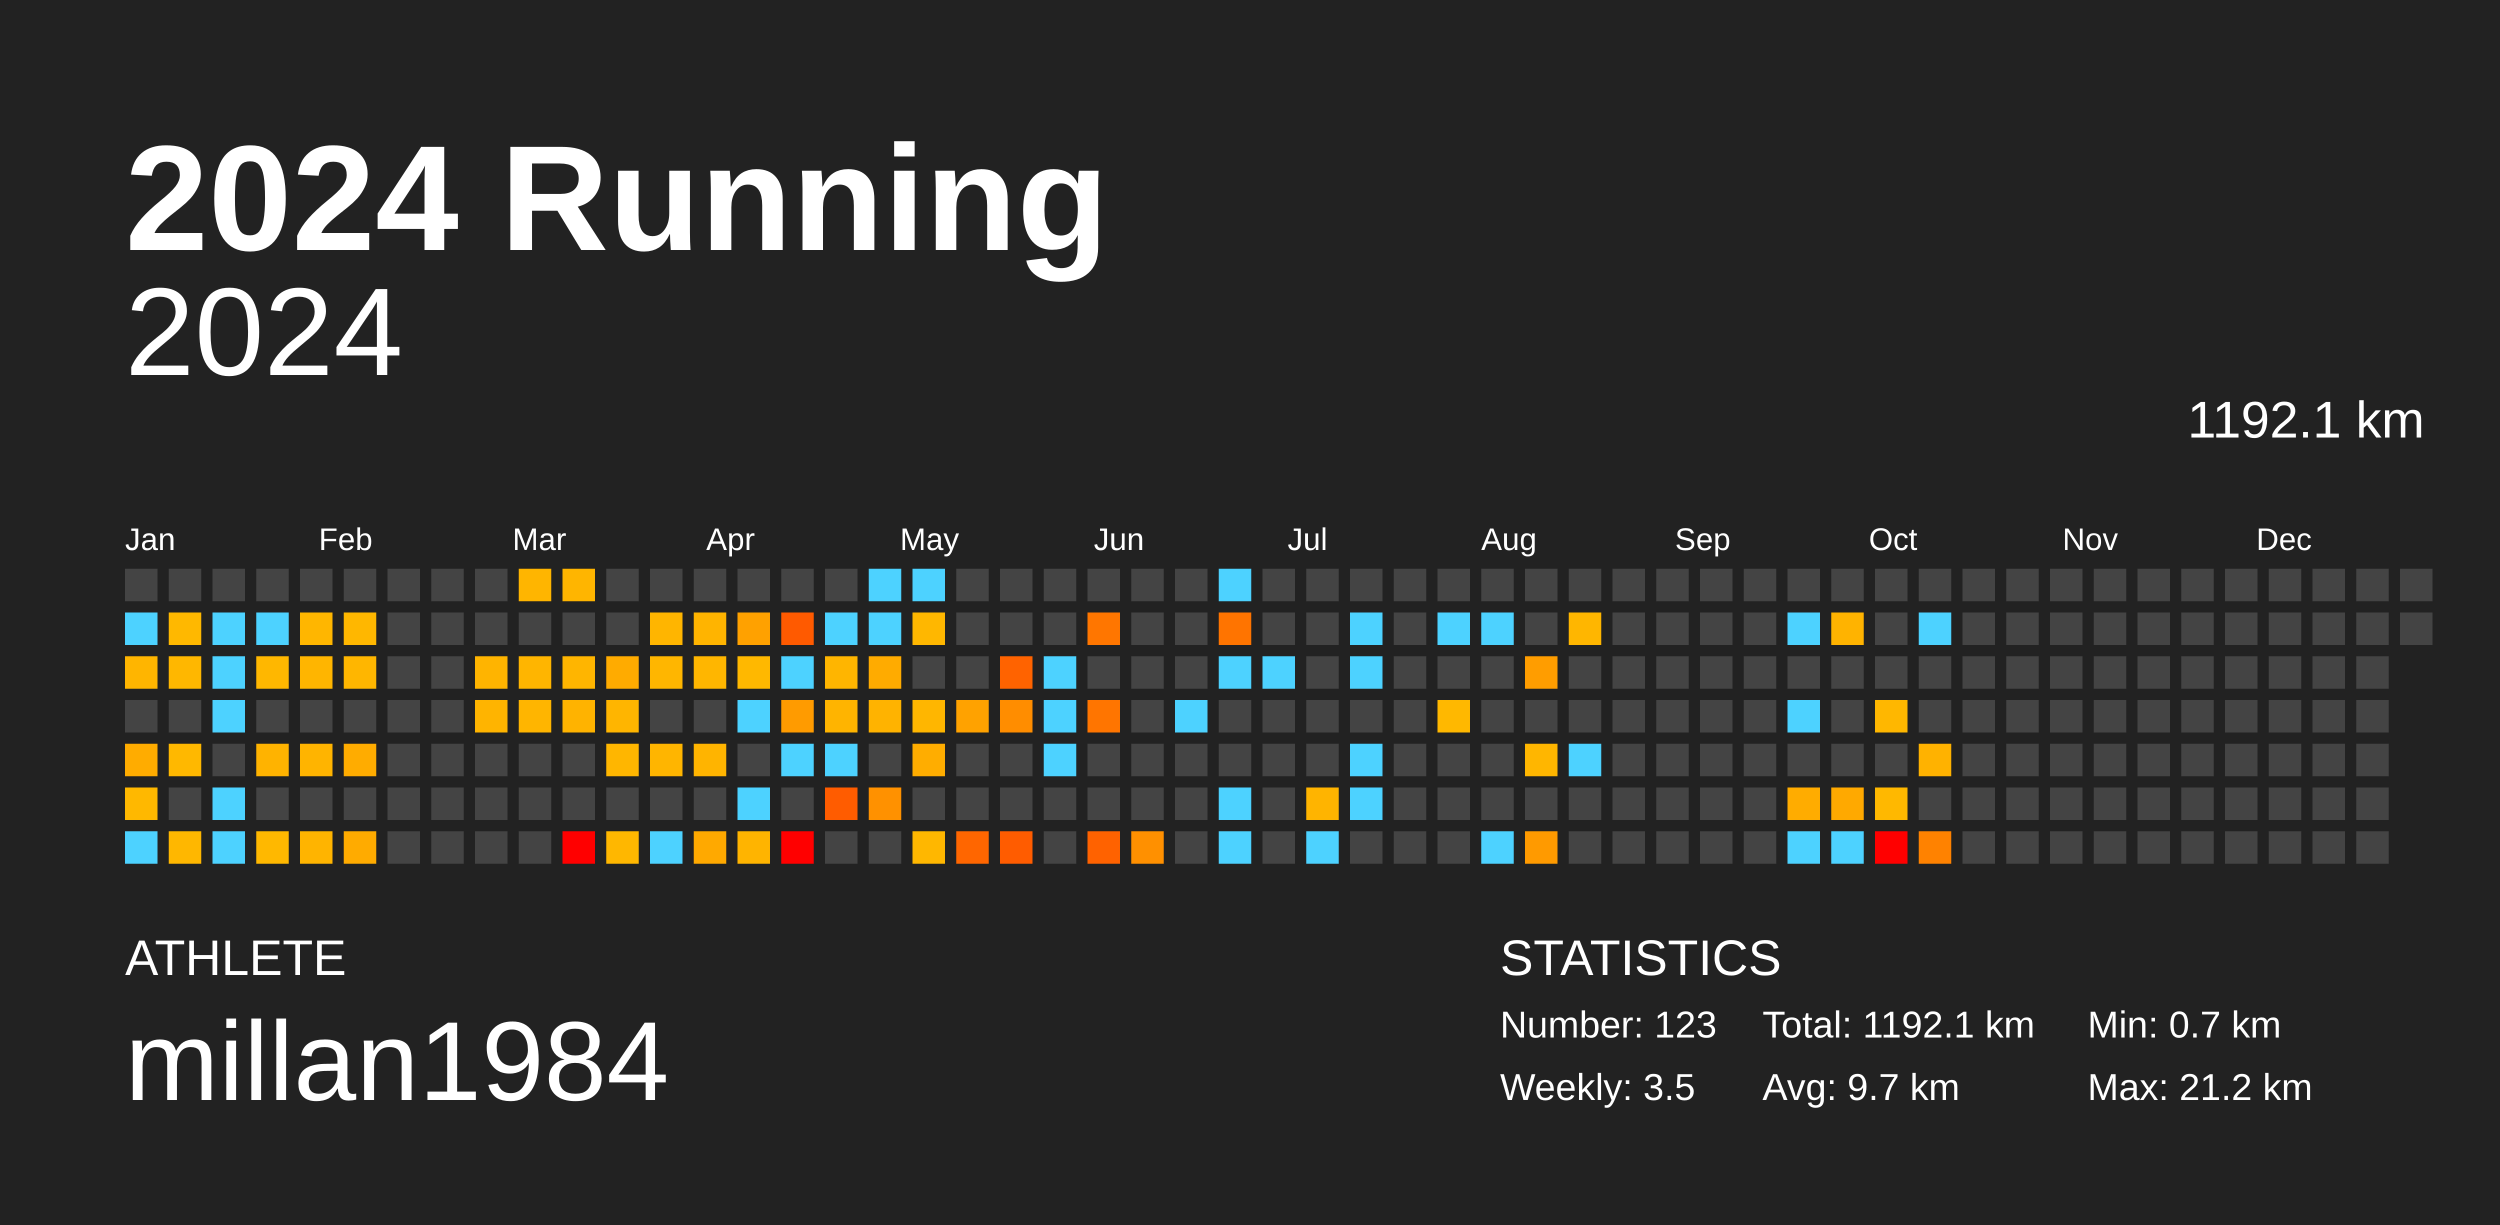
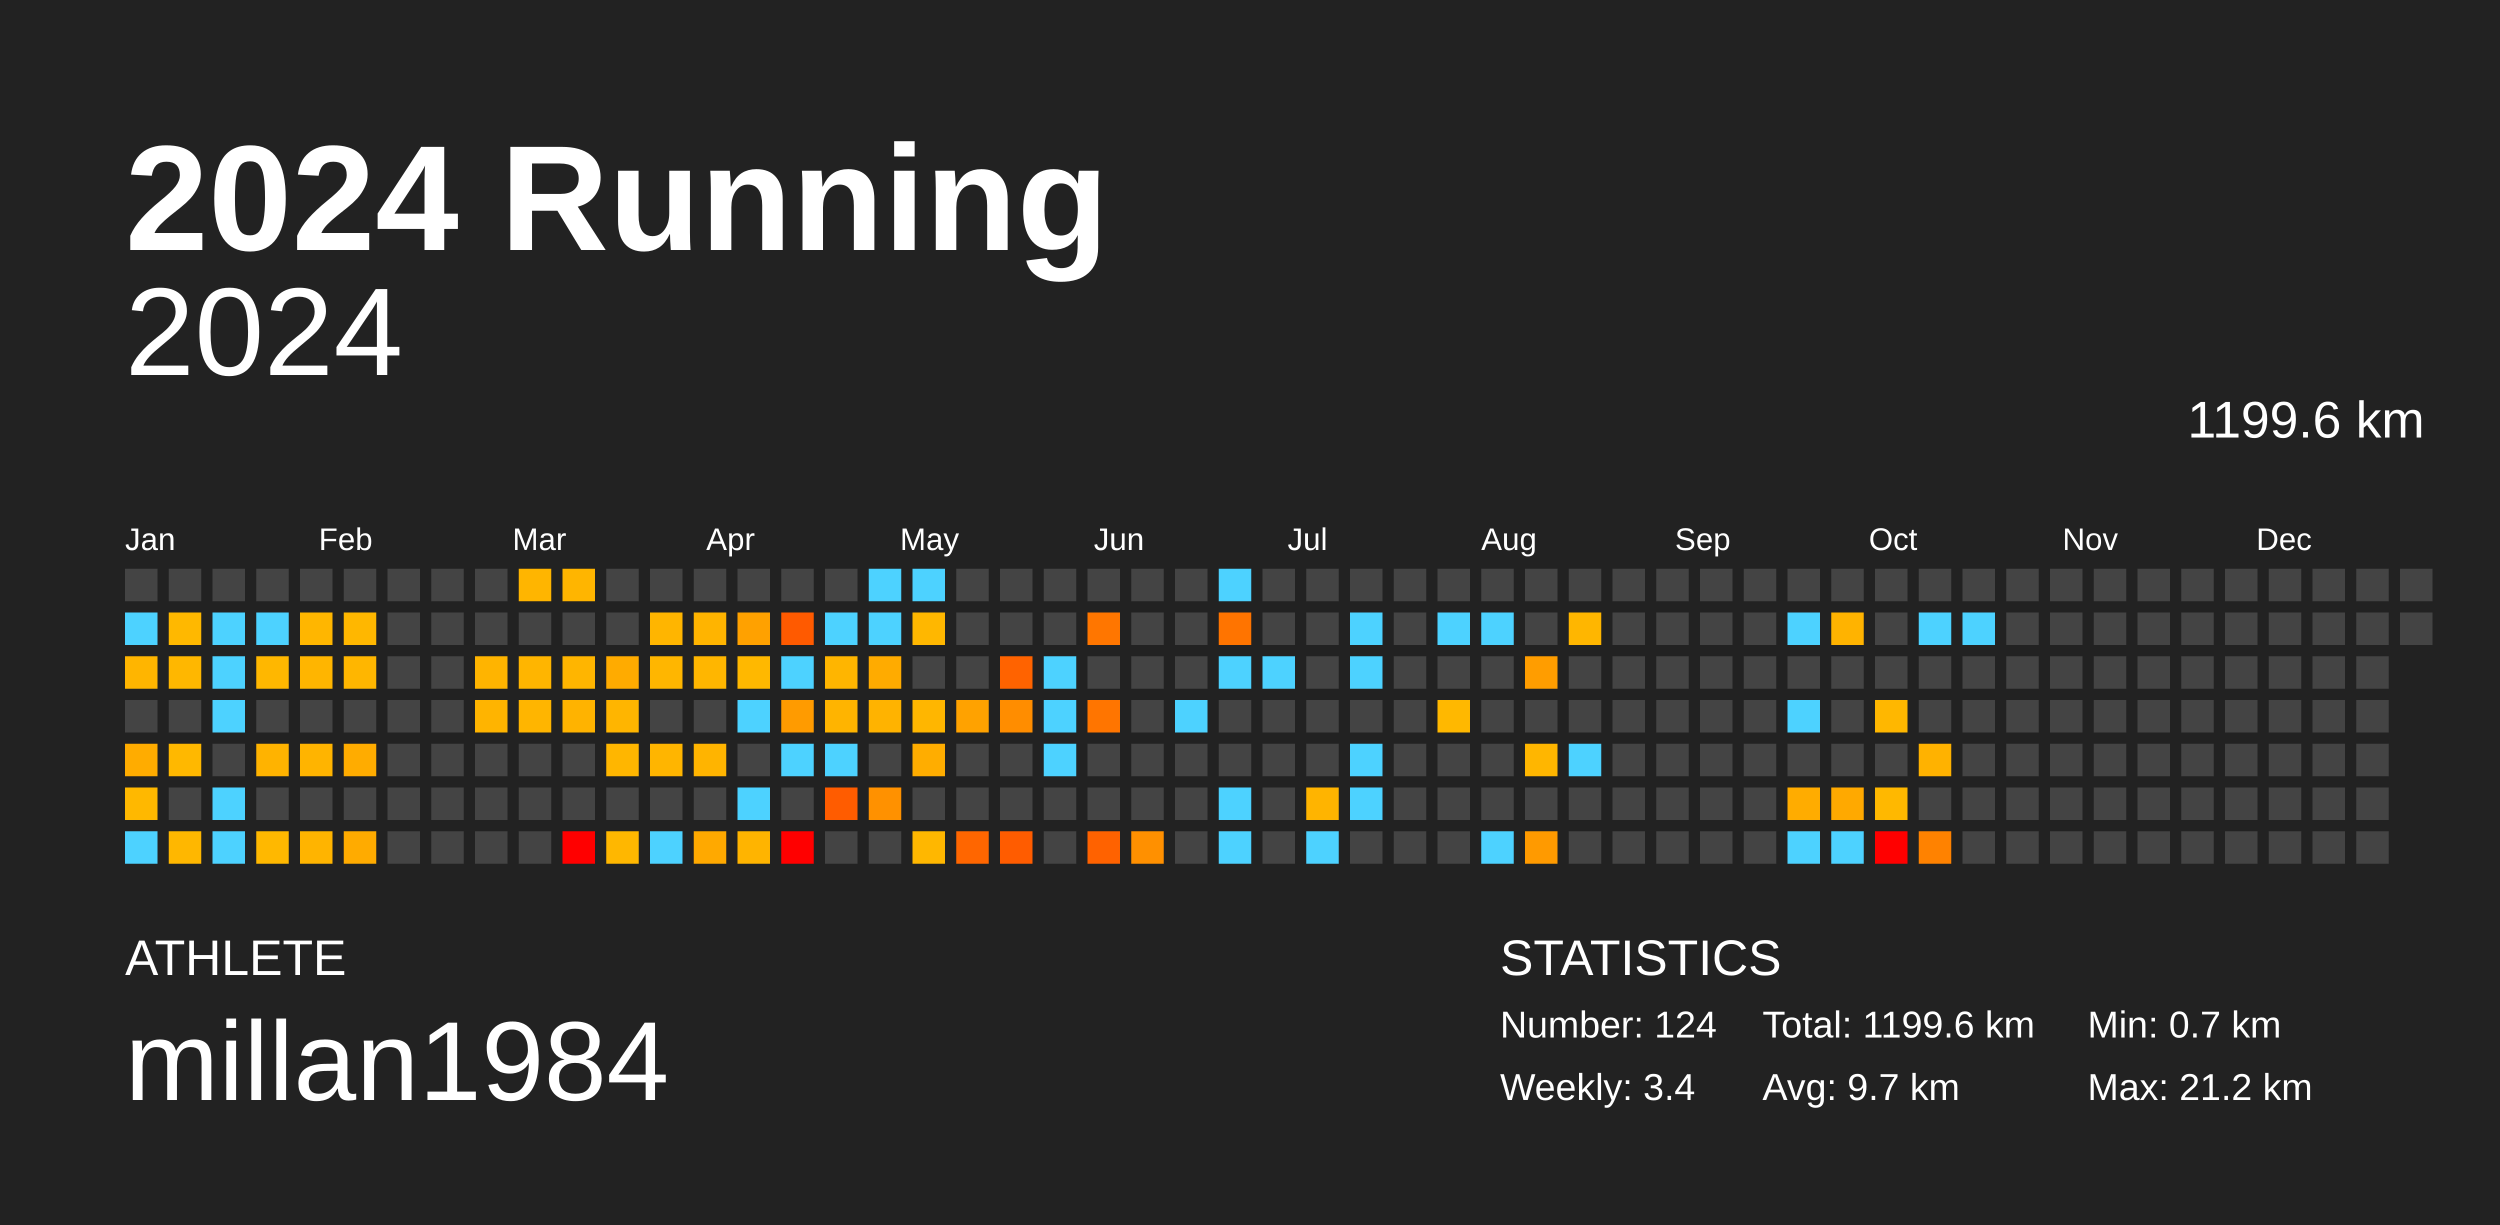
<svg xmlns="http://www.w3.org/2000/svg" baseProfile="full" height="98mm" version="1.1" viewBox="0,0,200,98" width="200mm">
  <defs />
  <rect fill="#222222" height="98" width="200" x="0" y="0" />
  <text fill="#FFFFFF" style="font-size:12px; font-family:Arial; font-weight:bold;" x="10" y="20">2024 Running</text>
  <text fill="#FFFFFF" style="font-size:4px; font-family:Arial" x="10" y="78">ATHLETE</text>
  <text fill="#FFFFFF" style="font-size:9px; font-family:Arial" x="10" y="88">millan1984</text>
  <text fill="#FFFFFF" style="font-size:4px; font-family:Arial" x="120" y="78">STATISTICS</text>
-   <text fill="#FFFFFF" style="font-size:3px; font-family:Arial" x="120" y="83">Number: 123</text>
-   <text fill="#FFFFFF" style="font-size:3px; font-family:Arial" x="120" y="88">Weekly: 3.5</text>
-   <text fill="#FFFFFF" style="font-size:3px; font-family:Arial" x="141" y="83">Total: 1192.1 km</text>
+   <text fill="#FFFFFF" style="font-size:3px; font-family:Arial" x="120" y="83">Number: 124</text>
+   <text fill="#FFFFFF" style="font-size:3px; font-family:Arial" x="120" y="88">Weekly: 3.4</text>
+   <text fill="#FFFFFF" style="font-size:3px; font-family:Arial" x="141" y="83">Total: 1199.6 km</text>
  <text fill="#FFFFFF" style="font-size:3px; font-family:Arial" x="141" y="88">Avg: 9.7 km</text>
  <text fill="#FFFFFF" style="font-size:3px; font-family:Arial" x="167" y="83">Min: 0.7 km</text>
  <text fill="#FFFFFF" style="font-size:3px; font-family:Arial" x="167" y="88">Max: 21.2 km</text>
  <text alignment-baseline="hanging" fill="#FFFFFF" style="font-size:10.0px; font-family:Arial;" x="10" y="30">2024</text>
-   <text alignment-baseline="hanging" fill="#FFFFFF" style="font-size:4.125px; font-family:Arial;" x="175" y="35">1192.1 km</text>
+   <text alignment-baseline="hanging" fill="#FFFFFF" style="font-size:4.125px; font-family:Arial;" x="175" y="35">1199.6 km</text>
  <text fill="#FFFFFF" style="font-size:2.5px; font-family:Arial" x="10.0" y="44">Jan</text>
  <text fill="#FFFFFF" style="font-size:2.5px; font-family:Arial" x="25.5" y="44">Feb</text>
  <text fill="#FFFFFF" style="font-size:2.5px; font-family:Arial" x="41.0" y="44">Mar</text>
  <text fill="#FFFFFF" style="font-size:2.5px; font-family:Arial" x="56.5" y="44">Apr</text>
  <text fill="#FFFFFF" style="font-size:2.5px; font-family:Arial" x="72.0" y="44">May</text>
  <text fill="#FFFFFF" style="font-size:2.5px; font-family:Arial" x="87.5" y="44">Jun</text>
  <text fill="#FFFFFF" style="font-size:2.5px; font-family:Arial" x="103.0" y="44">Jul</text>
  <text fill="#FFFFFF" style="font-size:2.5px; font-family:Arial" x="118.5" y="44">Aug</text>
  <text fill="#FFFFFF" style="font-size:2.5px; font-family:Arial" x="134.0" y="44">Sep</text>
  <text fill="#FFFFFF" style="font-size:2.5px; font-family:Arial" x="149.5" y="44">Oct</text>
  <text fill="#FFFFFF" style="font-size:2.5px; font-family:Arial" x="165.0" y="44">Nov</text>
  <text fill="#FFFFFF" style="font-size:2.5px; font-family:Arial" x="180.5" y="44">Dec</text>
  <rect fill="#444444" height="2.6" width="2.6" x="10.0" y="45.5" />
  <rect fill="#4dd2ff" height="2.6" width="2.6" x="10.0" y="49.0" />
  <rect fill="#ffb500" height="2.6" width="2.6" x="10.0" y="52.5" />
  <rect fill="#444444" height="2.6" width="2.6" x="10.0" y="56.0" />
  <rect fill="#ffac00" height="2.6" width="2.6" x="10.0" y="59.5" />
  <rect fill="#ffb800" height="2.6" width="2.6" x="10.0" y="63.0" />
  <rect fill="#4dd2ff" height="2.6" width="2.6" x="10.0" y="66.5" />
  <rect fill="#444444" height="2.6" width="2.6" x="13.5" y="45.5" />
  <rect fill="#ffb800" height="2.6" width="2.6" x="13.5" y="49.0" />
  <rect fill="#ffb700" height="2.6" width="2.6" x="13.5" y="52.5" />
  <rect fill="#444444" height="2.6" width="2.6" x="13.5" y="56.0" />
  <rect fill="#ffb800" height="2.6" width="2.6" x="13.5" y="59.5" />
  <rect fill="#444444" height="2.6" width="2.6" x="13.5" y="63.0" />
  <rect fill="#ffb700" height="2.6" width="2.6" x="13.5" y="66.5" />
  <rect fill="#444444" height="2.6" width="2.6" x="17.0" y="45.5" />
  <rect fill="#4dd2ff" height="2.6" width="2.6" x="17.0" y="49.0" />
  <rect fill="#4dd2ff" height="2.6" width="2.6" x="17.0" y="52.5" />
  <rect fill="#4dd2ff" height="2.6" width="2.6" x="17.0" y="56.0" />
  <rect fill="#444444" height="2.6" width="2.6" x="17.0" y="59.5" />
  <rect fill="#4dd2ff" height="2.6" width="2.6" x="17.0" y="63.0" />
  <rect fill="#4dd2ff" height="2.6" width="2.6" x="17.0" y="66.5" />
  <rect fill="#444444" height="2.6" width="2.6" x="20.5" y="45.5" />
  <rect fill="#4dd2ff" height="2.6" width="2.6" x="20.5" y="49.0" />
  <rect fill="#ffb700" height="2.6" width="2.6" x="20.5" y="52.5" />
  <rect fill="#444444" height="2.6" width="2.6" x="20.5" y="56.0" />
  <rect fill="#ffb300" height="2.6" width="2.6" x="20.5" y="59.5" />
  <rect fill="#444444" height="2.6" width="2.6" x="20.5" y="63.0" />
  <rect fill="#ffb800" height="2.6" width="2.6" x="20.5" y="66.5" />
  <rect fill="#444444" height="2.6" width="2.6" x="24.0" y="45.5" />
  <rect fill="#ffb600" height="2.6" width="2.6" x="24.0" y="49.0" />
  <rect fill="#ffb500" height="2.6" width="2.6" x="24.0" y="52.5" />
  <rect fill="#444444" height="2.6" width="2.6" x="24.0" y="56.0" />
  <rect fill="#ffb400" height="2.6" width="2.6" x="24.0" y="59.5" />
  <rect fill="#444444" height="2.6" width="2.6" x="24.0" y="63.0" />
  <rect fill="#ffb400" height="2.6" width="2.6" x="24.0" y="66.5" />
  <rect fill="#444444" height="2.6" width="2.6" x="27.5" y="45.5" />
  <rect fill="#ffb700" height="2.6" width="2.6" x="27.5" y="49.0" />
  <rect fill="#ffb600" height="2.6" width="2.6" x="27.5" y="52.5" />
  <rect fill="#444444" height="2.6" width="2.6" x="27.5" y="56.0" />
  <rect fill="#ffac00" height="2.6" width="2.6" x="27.5" y="59.5" />
  <rect fill="#444444" height="2.6" width="2.6" x="27.5" y="63.0" />
  <rect fill="#ffab00" height="2.6" width="2.6" x="27.5" y="66.5" />
  <rect fill="#444444" height="2.6" width="2.6" x="31.0" y="45.5" />
  <rect fill="#444444" height="2.6" width="2.6" x="31.0" y="49.0" />
  <rect fill="#444444" height="2.6" width="2.6" x="31.0" y="52.5" />
  <rect fill="#444444" height="2.6" width="2.6" x="31.0" y="56.0" />
  <rect fill="#444444" height="2.6" width="2.6" x="31.0" y="59.5" />
  <rect fill="#444444" height="2.6" width="2.6" x="31.0" y="63.0" />
  <rect fill="#444444" height="2.6" width="2.6" x="31.0" y="66.5" />
  <rect fill="#444444" height="2.6" width="2.6" x="34.5" y="45.5" />
  <rect fill="#444444" height="2.6" width="2.6" x="34.5" y="49.0" />
  <rect fill="#444444" height="2.6" width="2.6" x="34.5" y="52.5" />
  <rect fill="#444444" height="2.6" width="2.6" x="34.5" y="56.0" />
  <rect fill="#444444" height="2.6" width="2.6" x="34.5" y="59.5" />
  <rect fill="#444444" height="2.6" width="2.6" x="34.5" y="63.0" />
  <rect fill="#444444" height="2.6" width="2.6" x="34.5" y="66.5" />
  <rect fill="#444444" height="2.6" width="2.6" x="38.0" y="45.5" />
  <rect fill="#444444" height="2.6" width="2.6" x="38.0" y="49.0" />
  <rect fill="#ffb400" height="2.6" width="2.6" x="38.0" y="52.5" />
  <rect fill="#ffb400" height="2.6" width="2.6" x="38.0" y="56.0" />
  <rect fill="#444444" height="2.6" width="2.6" x="38.0" y="59.5" />
  <rect fill="#444444" height="2.6" width="2.6" x="38.0" y="63.0" />
  <rect fill="#444444" height="2.6" width="2.6" x="38.0" y="66.5" />
  <rect fill="#ffb500" height="2.6" width="2.6" x="41.5" y="45.5" />
  <rect fill="#444444" height="2.6" width="2.6" x="41.5" y="49.0" />
  <rect fill="#ffb500" height="2.6" width="2.6" x="41.5" y="52.5" />
  <rect fill="#ffb500" height="2.6" width="2.6" x="41.5" y="56.0" />
  <rect fill="#444444" height="2.6" width="2.6" x="41.5" y="59.5" />
  <rect fill="#444444" height="2.6" width="2.6" x="41.5" y="63.0" />
  <rect fill="#444444" height="2.6" width="2.6" x="41.5" y="66.5" />
  <rect fill="#ffb500" height="2.6" width="2.6" x="45.0" y="45.5" />
  <rect fill="#444444" height="2.6" width="2.6" x="45.0" y="49.0" />
  <rect fill="#ffb500" height="2.6" width="2.6" x="45.0" y="52.5" />
  <rect fill="#ffb300" height="2.6" width="2.6" x="45.0" y="56.0" />
  <rect fill="#444444" height="2.6" width="2.6" x="45.0" y="59.5" />
  <rect fill="#444444" height="2.6" width="2.6" x="45.0" y="63.0" />
  <rect fill="red" height="2.6" width="2.6" x="45.0" y="66.5" />
  <rect fill="#444444" height="2.6" width="2.6" x="48.5" y="45.5" />
  <rect fill="#444444" height="2.6" width="2.6" x="48.5" y="49.0" />
  <rect fill="#ffab00" height="2.6" width="2.6" x="48.5" y="52.5" />
  <rect fill="#ffb500" height="2.6" width="2.6" x="48.5" y="56.0" />
  <rect fill="#ffb600" height="2.6" width="2.6" x="48.5" y="59.5" />
  <rect fill="#444444" height="2.6" width="2.6" x="48.5" y="63.0" />
  <rect fill="#ffb700" height="2.6" width="2.6" x="48.5" y="66.5" />
  <rect fill="#444444" height="2.6" width="2.6" x="52.0" y="45.5" />
  <rect fill="#ffb500" height="2.6" width="2.6" x="52.0" y="49.0" />
  <rect fill="#ffb600" height="2.6" width="2.6" x="52.0" y="52.5" />
  <rect fill="#444444" height="2.6" width="2.6" x="52.0" y="56.0" />
  <rect fill="#ffb500" height="2.6" width="2.6" x="52.0" y="59.5" />
  <rect fill="#444444" height="2.6" width="2.6" x="52.0" y="63.0" />
  <rect fill="#4dd2ff" height="2.6" width="2.6" x="52.0" y="66.5" />
  <rect fill="#444444" height="2.6" width="2.6" x="55.5" y="45.5" />
  <rect fill="#ffb400" height="2.6" width="2.6" x="55.5" y="49.0" />
  <rect fill="#ffb600" height="2.6" width="2.6" x="55.5" y="52.5" />
  <rect fill="#444444" height="2.6" width="2.6" x="55.5" y="56.0" />
  <rect fill="#ffb400" height="2.6" width="2.6" x="55.5" y="59.5" />
  <rect fill="#444444" height="2.6" width="2.6" x="55.5" y="63.0" />
  <rect fill="#ffa900" height="2.6" width="2.6" x="55.5" y="66.5" />
  <rect fill="#444444" height="2.6" width="2.6" x="59.0" y="45.5" />
  <rect fill="#ffa100" height="2.6" width="2.6" x="59.0" y="49.0" />
  <rect fill="#ffb800" height="2.6" width="2.6" x="59.0" y="52.5" />
  <rect fill="#4dd2ff" height="2.6" width="2.6" x="59.0" y="56.0" />
  <rect fill="#444444" height="2.6" width="2.6" x="59.0" y="59.5" />
  <rect fill="#4dd2ff" height="2.6" width="2.6" x="59.0" y="63.0" />
  <rect fill="#ffb400" height="2.6" width="2.6" x="59.0" y="66.5" />
  <rect fill="#444444" height="2.6" width="2.6" x="62.5" y="45.5" />
  <rect fill="#ff5a00" height="2.6" width="2.6" x="62.5" y="49.0" />
  <rect fill="#4dd2ff" height="2.6" width="2.6" x="62.5" y="52.5" />
  <rect fill="#ff9b00" height="2.6" width="2.6" x="62.5" y="56.0" />
  <rect fill="#4dd2ff" height="2.6" width="2.6" x="62.5" y="59.5" />
  <rect fill="#444444" height="2.6" width="2.6" x="62.5" y="63.0" />
  <rect fill="red" height="2.6" width="2.6" x="62.5" y="66.5" />
  <rect fill="#444444" height="2.6" width="2.6" x="66.0" y="45.5" />
  <rect fill="#4dd2ff" height="2.6" width="2.6" x="66.0" y="49.0" />
  <rect fill="#ffb500" height="2.6" width="2.6" x="66.0" y="52.5" />
  <rect fill="#ffb400" height="2.6" width="2.6" x="66.0" y="56.0" />
  <rect fill="#4dd2ff" height="2.6" width="2.6" x="66.0" y="59.5" />
  <rect fill="#ff5c00" height="2.6" width="2.6" x="66.0" y="63.0" />
  <rect fill="#444444" height="2.6" width="2.6" x="66.0" y="66.5" />
  <rect fill="#4dd2ff" height="2.6" width="2.6" x="69.5" y="45.5" />
  <rect fill="#4dd2ff" height="2.6" width="2.6" x="69.5" y="49.0" />
  <rect fill="#ffab00" height="2.6" width="2.6" x="69.5" y="52.5" />
  <rect fill="#ffb300" height="2.6" width="2.6" x="69.5" y="56.0" />
  <rect fill="#444444" height="2.6" width="2.6" x="69.5" y="59.5" />
  <rect fill="#ff9100" height="2.6" width="2.6" x="69.5" y="63.0" />
  <rect fill="#444444" height="2.6" width="2.6" x="69.5" y="66.5" />
  <rect fill="#4dd2ff" height="2.6" width="2.6" x="73.0" y="45.5" />
  <rect fill="#ffb700" height="2.6" width="2.6" x="73.0" y="49.0" />
  <rect fill="#444444" height="2.6" width="2.6" x="73.0" y="52.5" />
  <rect fill="#ffb600" height="2.6" width="2.6" x="73.0" y="56.0" />
  <rect fill="#ffad00" height="2.6" width="2.6" x="73.0" y="59.5" />
  <rect fill="#444444" height="2.6" width="2.6" x="73.0" y="63.0" />
  <rect fill="#ffb700" height="2.6" width="2.6" x="73.0" y="66.5" />
  <rect fill="#444444" height="2.6" width="2.6" x="76.5" y="45.5" />
  <rect fill="#444444" height="2.6" width="2.6" x="76.5" y="49.0" />
  <rect fill="#444444" height="2.6" width="2.6" x="76.5" y="52.5" />
  <rect fill="#ffa200" height="2.6" width="2.6" x="76.5" y="56.0" />
  <rect fill="#444444" height="2.6" width="2.6" x="76.5" y="59.5" />
  <rect fill="#444444" height="2.6" width="2.6" x="76.5" y="63.0" />
  <rect fill="#ff6600" height="2.6" width="2.6" x="76.5" y="66.5" />
  <rect fill="#444444" height="2.6" width="2.6" x="80.0" y="45.5" />
  <rect fill="#444444" height="2.6" width="2.6" x="80.0" y="49.0" />
  <rect fill="#ff6300" height="2.6" width="2.6" x="80.0" y="52.5" />
  <rect fill="#ff8d00" height="2.6" width="2.6" x="80.0" y="56.0" />
  <rect fill="#444444" height="2.6" width="2.6" x="80.0" y="59.5" />
  <rect fill="#444444" height="2.6" width="2.6" x="80.0" y="63.0" />
  <rect fill="#ff5c00" height="2.6" width="2.6" x="80.0" y="66.5" />
  <rect fill="#444444" height="2.6" width="2.6" x="83.5" y="45.5" />
  <rect fill="#444444" height="2.6" width="2.6" x="83.5" y="49.0" />
  <rect fill="#4dd2ff" height="2.6" width="2.6" x="83.5" y="52.5" />
  <rect fill="#4dd2ff" height="2.6" width="2.6" x="83.5" y="56.0" />
  <rect fill="#4dd2ff" height="2.6" width="2.6" x="83.5" y="59.5" />
  <rect fill="#444444" height="2.6" width="2.6" x="83.5" y="63.0" />
  <rect fill="#444444" height="2.6" width="2.6" x="83.5" y="66.5" />
  <rect fill="#444444" height="2.6" width="2.6" x="87.0" y="45.5" />
  <rect fill="#ff7600" height="2.6" width="2.6" x="87.0" y="49.0" />
  <rect fill="#444444" height="2.6" width="2.6" x="87.0" y="52.5" />
  <rect fill="#ff7500" height="2.6" width="2.6" x="87.0" y="56.0" />
  <rect fill="#444444" height="2.6" width="2.6" x="87.0" y="59.5" />
  <rect fill="#444444" height="2.6" width="2.6" x="87.0" y="63.0" />
  <rect fill="#ff6200" height="2.6" width="2.6" x="87.0" y="66.5" />
  <rect fill="#444444" height="2.6" width="2.6" x="90.5" y="45.5" />
  <rect fill="#444444" height="2.6" width="2.6" x="90.5" y="49.0" />
  <rect fill="#444444" height="2.6" width="2.6" x="90.5" y="52.5" />
  <rect fill="#444444" height="2.6" width="2.6" x="90.5" y="56.0" />
  <rect fill="#444444" height="2.6" width="2.6" x="90.5" y="59.5" />
  <rect fill="#444444" height="2.6" width="2.6" x="90.5" y="63.0" />
  <rect fill="#ff9000" height="2.6" width="2.6" x="90.5" y="66.5" />
  <rect fill="#444444" height="2.6" width="2.6" x="94.0" y="45.5" />
  <rect fill="#444444" height="2.6" width="2.6" x="94.0" y="49.0" />
  <rect fill="#444444" height="2.6" width="2.6" x="94.0" y="52.5" />
  <rect fill="#4dd2ff" height="2.6" width="2.6" x="94.0" y="56.0" />
  <rect fill="#444444" height="2.6" width="2.6" x="94.0" y="59.5" />
  <rect fill="#444444" height="2.6" width="2.6" x="94.0" y="63.0" />
  <rect fill="#444444" height="2.6" width="2.6" x="94.0" y="66.5" />
  <rect fill="#4dd2ff" height="2.6" width="2.6" x="97.5" y="45.5" />
  <rect fill="#ff7400" height="2.6" width="2.6" x="97.5" y="49.0" />
  <rect fill="#4dd2ff" height="2.6" width="2.6" x="97.5" y="52.5" />
  <rect fill="#444444" height="2.6" width="2.6" x="97.5" y="56.0" />
  <rect fill="#444444" height="2.6" width="2.6" x="97.5" y="59.5" />
  <rect fill="#4dd2ff" height="2.6" width="2.6" x="97.5" y="63.0" />
  <rect fill="#4dd2ff" height="2.6" width="2.6" x="97.5" y="66.5" />
  <rect fill="#444444" height="2.6" width="2.6" x="101.0" y="45.5" />
  <rect fill="#444444" height="2.6" width="2.6" x="101.0" y="49.0" />
  <rect fill="#4dd2ff" height="2.6" width="2.6" x="101.0" y="52.5" />
  <rect fill="#444444" height="2.6" width="2.6" x="101.0" y="56.0" />
  <rect fill="#444444" height="2.6" width="2.6" x="101.0" y="59.5" />
  <rect fill="#444444" height="2.6" width="2.6" x="101.0" y="63.0" />
  <rect fill="#444444" height="2.6" width="2.6" x="101.0" y="66.5" />
  <rect fill="#444444" height="2.6" width="2.6" x="104.5" y="45.5" />
  <rect fill="#444444" height="2.6" width="2.6" x="104.5" y="49.0" />
  <rect fill="#444444" height="2.6" width="2.6" x="104.5" y="52.5" />
  <rect fill="#444444" height="2.6" width="2.6" x="104.5" y="56.0" />
  <rect fill="#444444" height="2.6" width="2.6" x="104.5" y="59.5" />
  <rect fill="#ffb400" height="2.6" width="2.6" x="104.5" y="63.0" />
  <rect fill="#4dd2ff" height="2.6" width="2.6" x="104.5" y="66.5" />
  <rect fill="#444444" height="2.6" width="2.6" x="108.0" y="45.5" />
  <rect fill="#4dd2ff" height="2.6" width="2.6" x="108.0" y="49.0" />
  <rect fill="#4dd2ff" height="2.6" width="2.6" x="108.0" y="52.5" />
  <rect fill="#444444" height="2.6" width="2.6" x="108.0" y="56.0" />
  <rect fill="#4dd2ff" height="2.6" width="2.6" x="108.0" y="59.5" />
  <rect fill="#4dd2ff" height="2.6" width="2.6" x="108.0" y="63.0" />
  <rect fill="#444444" height="2.6" width="2.6" x="108.0" y="66.5" />
  <rect fill="#444444" height="2.6" width="2.6" x="111.5" y="45.5" />
  <rect fill="#444444" height="2.6" width="2.6" x="111.5" y="49.0" />
  <rect fill="#444444" height="2.6" width="2.6" x="111.5" y="52.5" />
  <rect fill="#444444" height="2.6" width="2.6" x="111.5" y="56.0" />
  <rect fill="#444444" height="2.6" width="2.6" x="111.5" y="59.5" />
  <rect fill="#444444" height="2.6" width="2.6" x="111.5" y="63.0" />
  <rect fill="#444444" height="2.6" width="2.6" x="111.5" y="66.5" />
  <rect fill="#444444" height="2.6" width="2.6" x="115.0" y="45.5" />
  <rect fill="#4dd2ff" height="2.6" width="2.6" x="115.0" y="49.0" />
  <rect fill="#444444" height="2.6" width="2.6" x="115.0" y="52.5" />
  <rect fill="#ffb800" height="2.6" width="2.6" x="115.0" y="56.0" />
  <rect fill="#444444" height="2.6" width="2.6" x="115.0" y="59.5" />
  <rect fill="#444444" height="2.6" width="2.6" x="115.0" y="63.0" />
  <rect fill="#444444" height="2.6" width="2.6" x="115.0" y="66.5" />
  <rect fill="#444444" height="2.6" width="2.6" x="118.5" y="45.5" />
  <rect fill="#4dd2ff" height="2.6" width="2.6" x="118.5" y="49.0" />
  <rect fill="#444444" height="2.6" width="2.6" x="118.5" y="52.5" />
  <rect fill="#444444" height="2.6" width="2.6" x="118.5" y="56.0" />
  <rect fill="#444444" height="2.6" width="2.6" x="118.5" y="59.5" />
  <rect fill="#444444" height="2.6" width="2.6" x="118.5" y="63.0" />
  <rect fill="#4dd2ff" height="2.6" width="2.6" x="118.5" y="66.5" />
  <rect fill="#444444" height="2.6" width="2.6" x="122.0" y="45.5" />
  <rect fill="#444444" height="2.6" width="2.6" x="122.0" y="49.0" />
  <rect fill="#ff9d00" height="2.6" width="2.6" x="122.0" y="52.5" />
  <rect fill="#444444" height="2.6" width="2.6" x="122.0" y="56.0" />
  <rect fill="#ffb600" height="2.6" width="2.6" x="122.0" y="59.5" />
  <rect fill="#444444" height="2.6" width="2.6" x="122.0" y="63.0" />
  <rect fill="#ff9a00" height="2.6" width="2.6" x="122.0" y="66.5" />
  <rect fill="#444444" height="2.6" width="2.6" x="125.5" y="45.5" />
  <rect fill="#ffb600" height="2.6" width="2.6" x="125.5" y="49.0" />
  <rect fill="#444444" height="2.6" width="2.6" x="125.5" y="52.5" />
  <rect fill="#444444" height="2.6" width="2.6" x="125.5" y="56.0" />
  <rect fill="#4dd2ff" height="2.6" width="2.6" x="125.5" y="59.5" />
  <rect fill="#444444" height="2.6" width="2.6" x="125.5" y="63.0" />
  <rect fill="#444444" height="2.6" width="2.6" x="125.5" y="66.5" />
  <rect fill="#444444" height="2.6" width="2.6" x="129.0" y="45.5" />
  <rect fill="#444444" height="2.6" width="2.6" x="129.0" y="49.0" />
  <rect fill="#444444" height="2.6" width="2.6" x="129.0" y="52.5" />
  <rect fill="#444444" height="2.6" width="2.6" x="129.0" y="56.0" />
  <rect fill="#444444" height="2.6" width="2.6" x="129.0" y="59.5" />
  <rect fill="#444444" height="2.6" width="2.6" x="129.0" y="63.0" />
  <rect fill="#444444" height="2.6" width="2.6" x="129.0" y="66.5" />
  <rect fill="#444444" height="2.6" width="2.6" x="132.5" y="45.5" />
  <rect fill="#444444" height="2.6" width="2.6" x="132.5" y="49.0" />
  <rect fill="#444444" height="2.6" width="2.6" x="132.5" y="52.5" />
  <rect fill="#444444" height="2.6" width="2.6" x="132.5" y="56.0" />
  <rect fill="#444444" height="2.6" width="2.6" x="132.5" y="59.5" />
  <rect fill="#444444" height="2.6" width="2.6" x="132.5" y="63.0" />
  <rect fill="#444444" height="2.6" width="2.6" x="132.5" y="66.5" />
  <rect fill="#444444" height="2.6" width="2.6" x="136.0" y="45.5" />
  <rect fill="#444444" height="2.6" width="2.6" x="136.0" y="49.0" />
  <rect fill="#444444" height="2.6" width="2.6" x="136.0" y="52.5" />
  <rect fill="#444444" height="2.6" width="2.6" x="136.0" y="56.0" />
  <rect fill="#444444" height="2.6" width="2.6" x="136.0" y="59.5" />
  <rect fill="#444444" height="2.6" width="2.6" x="136.0" y="63.0" />
  <rect fill="#444444" height="2.6" width="2.6" x="136.0" y="66.5" />
  <rect fill="#444444" height="2.6" width="2.6" x="139.5" y="45.5" />
  <rect fill="#444444" height="2.6" width="2.6" x="139.5" y="49.0" />
  <rect fill="#444444" height="2.6" width="2.6" x="139.5" y="52.5" />
  <rect fill="#444444" height="2.6" width="2.6" x="139.5" y="56.0" />
  <rect fill="#444444" height="2.6" width="2.6" x="139.5" y="59.5" />
  <rect fill="#444444" height="2.6" width="2.6" x="139.5" y="63.0" />
  <rect fill="#444444" height="2.6" width="2.6" x="139.5" y="66.5" />
  <rect fill="#444444" height="2.6" width="2.6" x="143.0" y="45.5" />
  <rect fill="#4dd2ff" height="2.6" width="2.6" x="143.0" y="49.0" />
  <rect fill="#444444" height="2.6" width="2.6" x="143.0" y="52.5" />
  <rect fill="#4dd2ff" height="2.6" width="2.6" x="143.0" y="56.0" />
  <rect fill="#444444" height="2.6" width="2.6" x="143.0" y="59.5" />
  <rect fill="#ffac00" height="2.6" width="2.6" x="143.0" y="63.0" />
  <rect fill="#4dd2ff" height="2.6" width="2.6" x="143.0" y="66.5" />
  <rect fill="#444444" height="2.6" width="2.6" x="146.5" y="45.5" />
  <rect fill="#ffb300" height="2.6" width="2.6" x="146.5" y="49.0" />
  <rect fill="#444444" height="2.6" width="2.6" x="146.5" y="52.5" />
  <rect fill="#444444" height="2.6" width="2.6" x="146.5" y="56.0" />
  <rect fill="#444444" height="2.6" width="2.6" x="146.5" y="59.5" />
  <rect fill="#ffa900" height="2.6" width="2.6" x="146.5" y="63.0" />
  <rect fill="#4dd2ff" height="2.6" width="2.6" x="146.5" y="66.5" />
  <rect fill="#444444" height="2.6" width="2.6" x="150.0" y="45.5" />
  <rect fill="#444444" height="2.6" width="2.6" x="150.0" y="49.0" />
  <rect fill="#444444" height="2.6" width="2.6" x="150.0" y="52.5" />
  <rect fill="#ffb700" height="2.6" width="2.6" x="150.0" y="56.0" />
  <rect fill="#444444" height="2.6" width="2.6" x="150.0" y="59.5" />
  <rect fill="#ffb800" height="2.6" width="2.6" x="150.0" y="63.0" />
  <rect fill="red" height="2.6" width="2.6" x="150.0" y="66.5" />
  <rect fill="#444444" height="2.6" width="2.6" x="153.5" y="45.5" />
  <rect fill="#4dd2ff" height="2.6" width="2.6" x="153.5" y="49.0" />
  <rect fill="#444444" height="2.6" width="2.6" x="153.5" y="52.5" />
  <rect fill="#444444" height="2.6" width="2.6" x="153.5" y="56.0" />
  <rect fill="#ffb200" height="2.6" width="2.6" x="153.5" y="59.5" />
  <rect fill="#444444" height="2.6" width="2.6" x="153.5" y="63.0" />
  <rect fill="#ff8200" height="2.6" width="2.6" x="153.5" y="66.5" />
  <rect fill="#444444" height="2.6" width="2.6" x="157.0" y="45.5" />
-   <rect fill="#444444" height="2.6" width="2.6" x="157.0" y="49.0" />
+   <rect fill="#4dd2ff" height="2.6" width="2.6" x="157.0" y="49.0" />
  <rect fill="#444444" height="2.6" width="2.6" x="157.0" y="52.5" />
  <rect fill="#444444" height="2.6" width="2.6" x="157.0" y="56.0" />
  <rect fill="#444444" height="2.6" width="2.6" x="157.0" y="59.5" />
  <rect fill="#444444" height="2.6" width="2.6" x="157.0" y="63.0" />
  <rect fill="#444444" height="2.6" width="2.6" x="157.0" y="66.5" />
  <rect fill="#444444" height="2.6" width="2.6" x="160.5" y="45.5" />
  <rect fill="#444444" height="2.6" width="2.6" x="160.5" y="49.0" />
  <rect fill="#444444" height="2.6" width="2.6" x="160.5" y="52.5" />
  <rect fill="#444444" height="2.6" width="2.6" x="160.5" y="56.0" />
  <rect fill="#444444" height="2.6" width="2.6" x="160.5" y="59.5" />
  <rect fill="#444444" height="2.6" width="2.6" x="160.5" y="63.0" />
  <rect fill="#444444" height="2.6" width="2.6" x="160.5" y="66.5" />
  <rect fill="#444444" height="2.6" width="2.6" x="164.0" y="45.5" />
  <rect fill="#444444" height="2.6" width="2.6" x="164.0" y="49.0" />
  <rect fill="#444444" height="2.6" width="2.6" x="164.0" y="52.5" />
  <rect fill="#444444" height="2.6" width="2.6" x="164.0" y="56.0" />
  <rect fill="#444444" height="2.6" width="2.6" x="164.0" y="59.5" />
  <rect fill="#444444" height="2.6" width="2.6" x="164.0" y="63.0" />
  <rect fill="#444444" height="2.6" width="2.6" x="164.0" y="66.5" />
  <rect fill="#444444" height="2.6" width="2.6" x="167.5" y="45.5" />
  <rect fill="#444444" height="2.6" width="2.6" x="167.5" y="49.0" />
  <rect fill="#444444" height="2.6" width="2.6" x="167.5" y="52.5" />
  <rect fill="#444444" height="2.6" width="2.6" x="167.5" y="56.0" />
  <rect fill="#444444" height="2.6" width="2.6" x="167.5" y="59.5" />
  <rect fill="#444444" height="2.6" width="2.6" x="167.5" y="63.0" />
  <rect fill="#444444" height="2.6" width="2.6" x="167.5" y="66.5" />
  <rect fill="#444444" height="2.6" width="2.6" x="171.0" y="45.5" />
  <rect fill="#444444" height="2.6" width="2.6" x="171.0" y="49.0" />
  <rect fill="#444444" height="2.6" width="2.6" x="171.0" y="52.5" />
  <rect fill="#444444" height="2.6" width="2.6" x="171.0" y="56.0" />
  <rect fill="#444444" height="2.6" width="2.6" x="171.0" y="59.5" />
  <rect fill="#444444" height="2.6" width="2.6" x="171.0" y="63.0" />
  <rect fill="#444444" height="2.6" width="2.6" x="171.0" y="66.5" />
  <rect fill="#444444" height="2.6" width="2.6" x="174.5" y="45.5" />
  <rect fill="#444444" height="2.6" width="2.6" x="174.5" y="49.0" />
  <rect fill="#444444" height="2.6" width="2.6" x="174.5" y="52.5" />
  <rect fill="#444444" height="2.6" width="2.6" x="174.5" y="56.0" />
  <rect fill="#444444" height="2.6" width="2.6" x="174.5" y="59.5" />
  <rect fill="#444444" height="2.6" width="2.6" x="174.5" y="63.0" />
  <rect fill="#444444" height="2.6" width="2.6" x="174.5" y="66.5" />
  <rect fill="#444444" height="2.6" width="2.6" x="178.0" y="45.5" />
  <rect fill="#444444" height="2.6" width="2.6" x="178.0" y="49.0" />
  <rect fill="#444444" height="2.6" width="2.6" x="178.0" y="52.5" />
  <rect fill="#444444" height="2.6" width="2.6" x="178.0" y="56.0" />
  <rect fill="#444444" height="2.6" width="2.6" x="178.0" y="59.5" />
  <rect fill="#444444" height="2.6" width="2.6" x="178.0" y="63.0" />
  <rect fill="#444444" height="2.6" width="2.6" x="178.0" y="66.5" />
  <rect fill="#444444" height="2.6" width="2.6" x="181.5" y="45.5" />
  <rect fill="#444444" height="2.6" width="2.6" x="181.5" y="49.0" />
  <rect fill="#444444" height="2.6" width="2.6" x="181.5" y="52.5" />
  <rect fill="#444444" height="2.6" width="2.6" x="181.5" y="56.0" />
  <rect fill="#444444" height="2.6" width="2.6" x="181.5" y="59.5" />
  <rect fill="#444444" height="2.6" width="2.6" x="181.5" y="63.0" />
  <rect fill="#444444" height="2.6" width="2.6" x="181.5" y="66.5" />
  <rect fill="#444444" height="2.6" width="2.6" x="185.0" y="45.5" />
  <rect fill="#444444" height="2.6" width="2.6" x="185.0" y="49.0" />
  <rect fill="#444444" height="2.6" width="2.6" x="185.0" y="52.5" />
  <rect fill="#444444" height="2.6" width="2.6" x="185.0" y="56.0" />
  <rect fill="#444444" height="2.6" width="2.6" x="185.0" y="59.5" />
  <rect fill="#444444" height="2.6" width="2.6" x="185.0" y="63.0" />
  <rect fill="#444444" height="2.6" width="2.6" x="185.0" y="66.5" />
  <rect fill="#444444" height="2.6" width="2.6" x="188.5" y="45.5" />
  <rect fill="#444444" height="2.6" width="2.6" x="188.5" y="49.0" />
  <rect fill="#444444" height="2.6" width="2.6" x="188.5" y="52.5" />
  <rect fill="#444444" height="2.6" width="2.6" x="188.5" y="56.0" />
  <rect fill="#444444" height="2.6" width="2.6" x="188.5" y="59.5" />
  <rect fill="#444444" height="2.6" width="2.6" x="188.5" y="63.0" />
  <rect fill="#444444" height="2.6" width="2.6" x="188.5" y="66.5" />
  <rect fill="#444444" height="2.6" width="2.6" x="192.0" y="45.5" />
  <rect fill="#444444" height="2.6" width="2.6" x="192.0" y="49.0" />
</svg>
